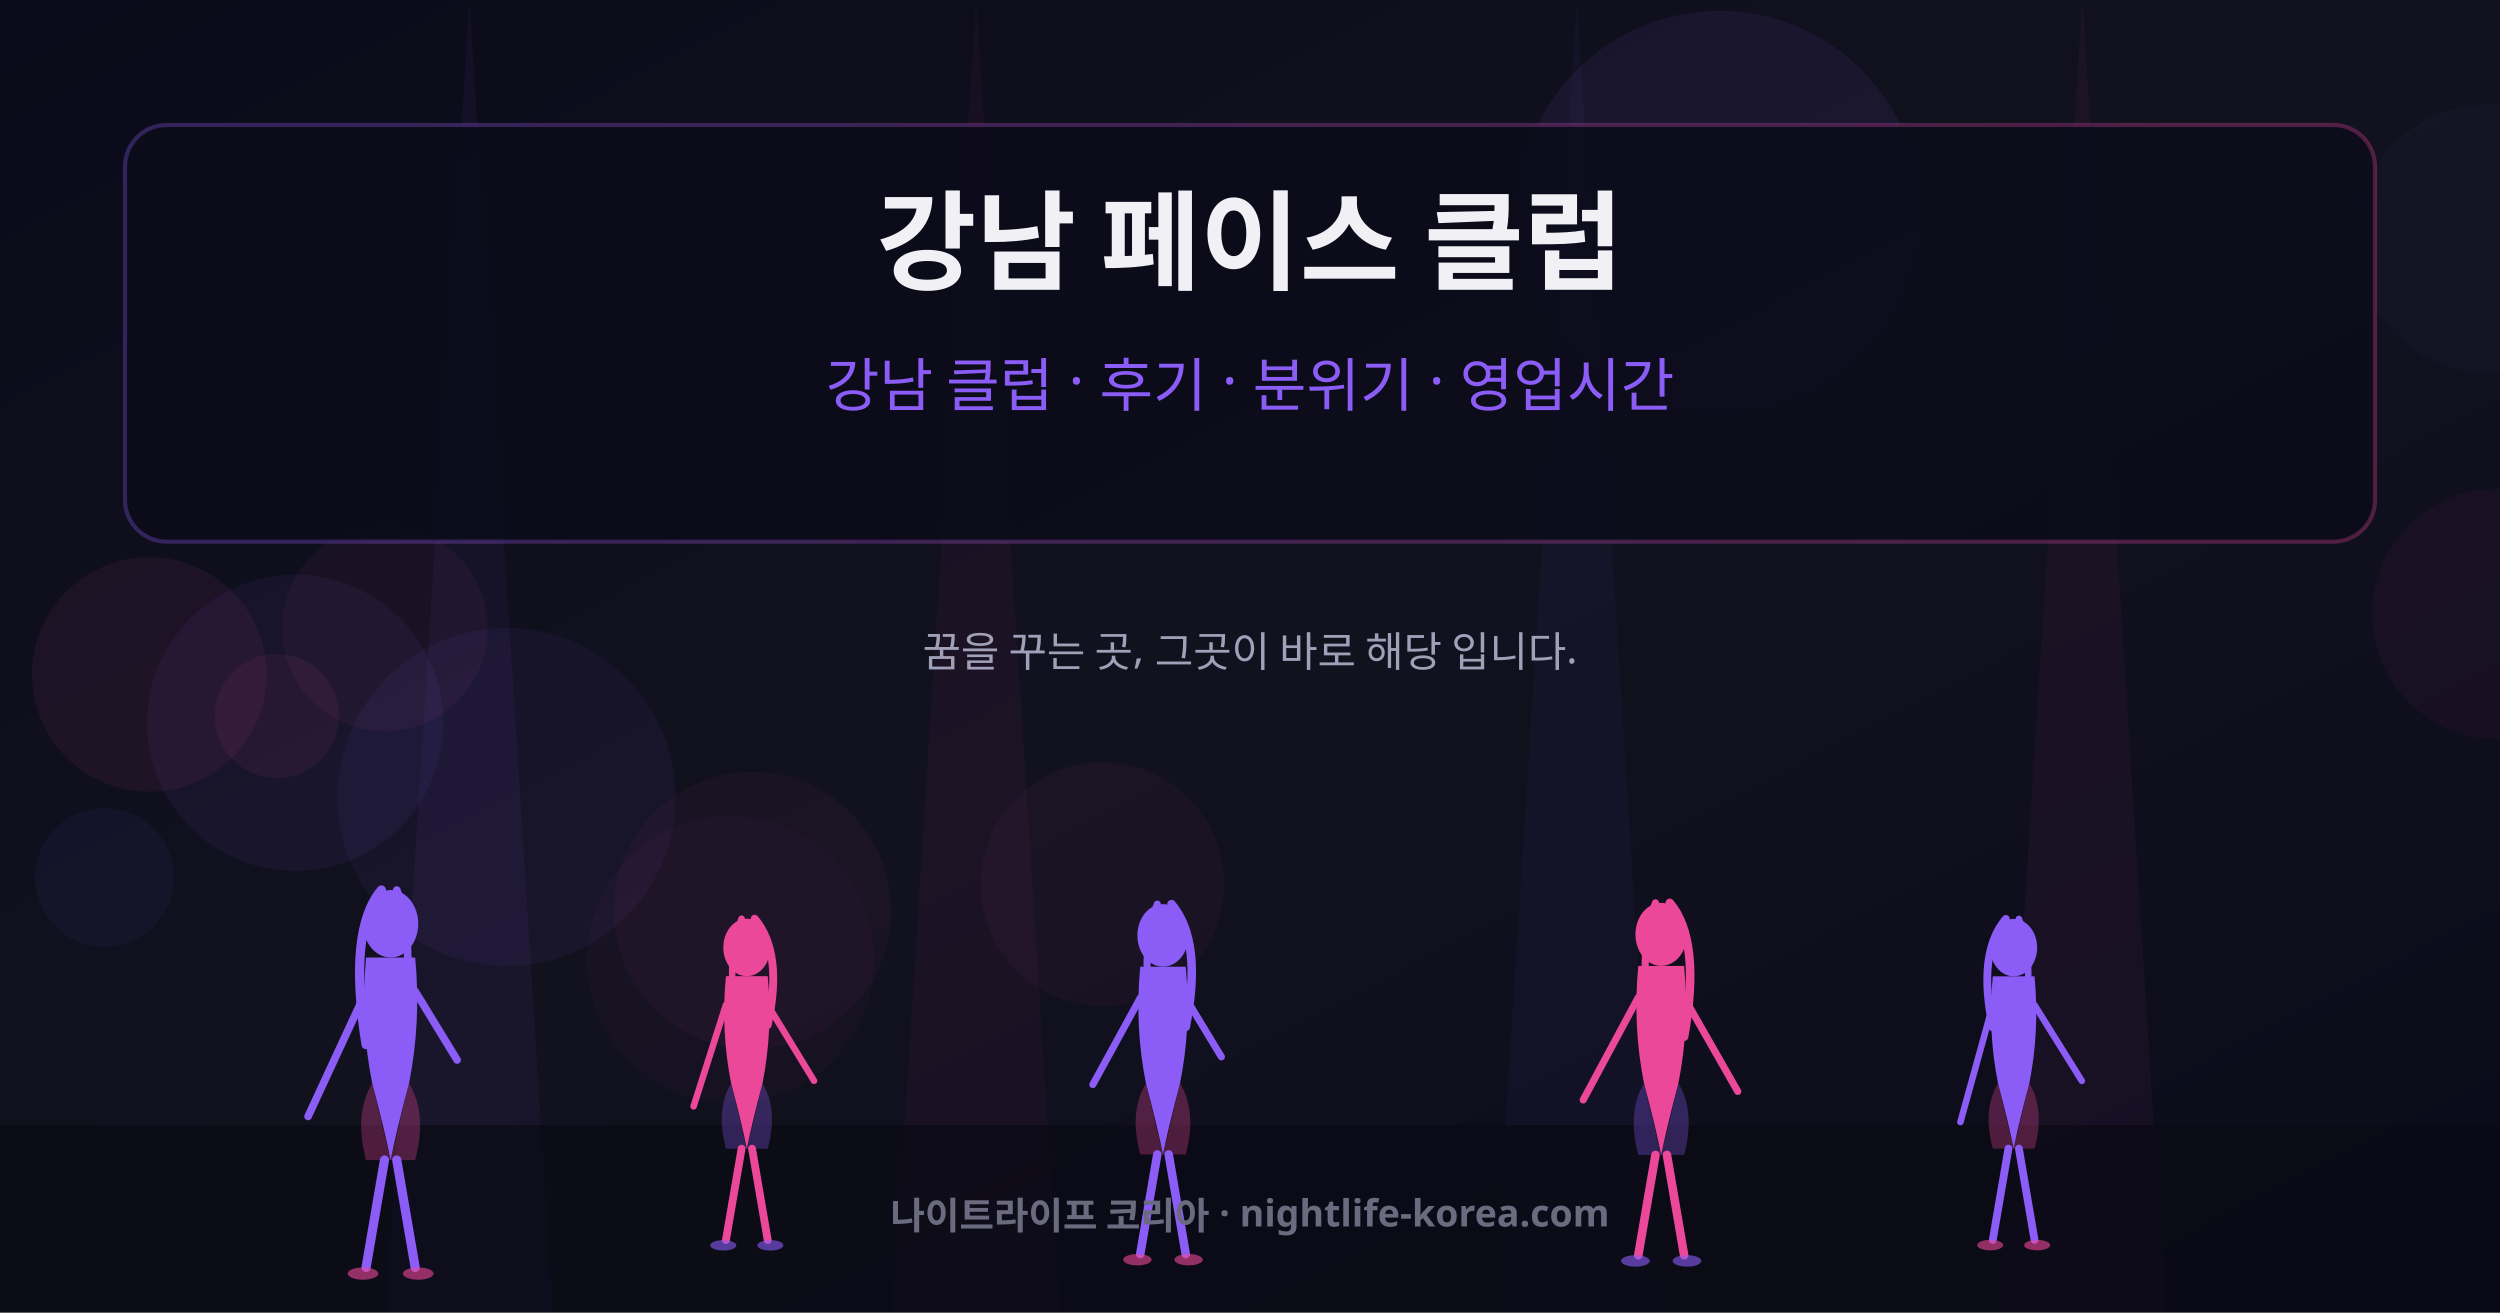
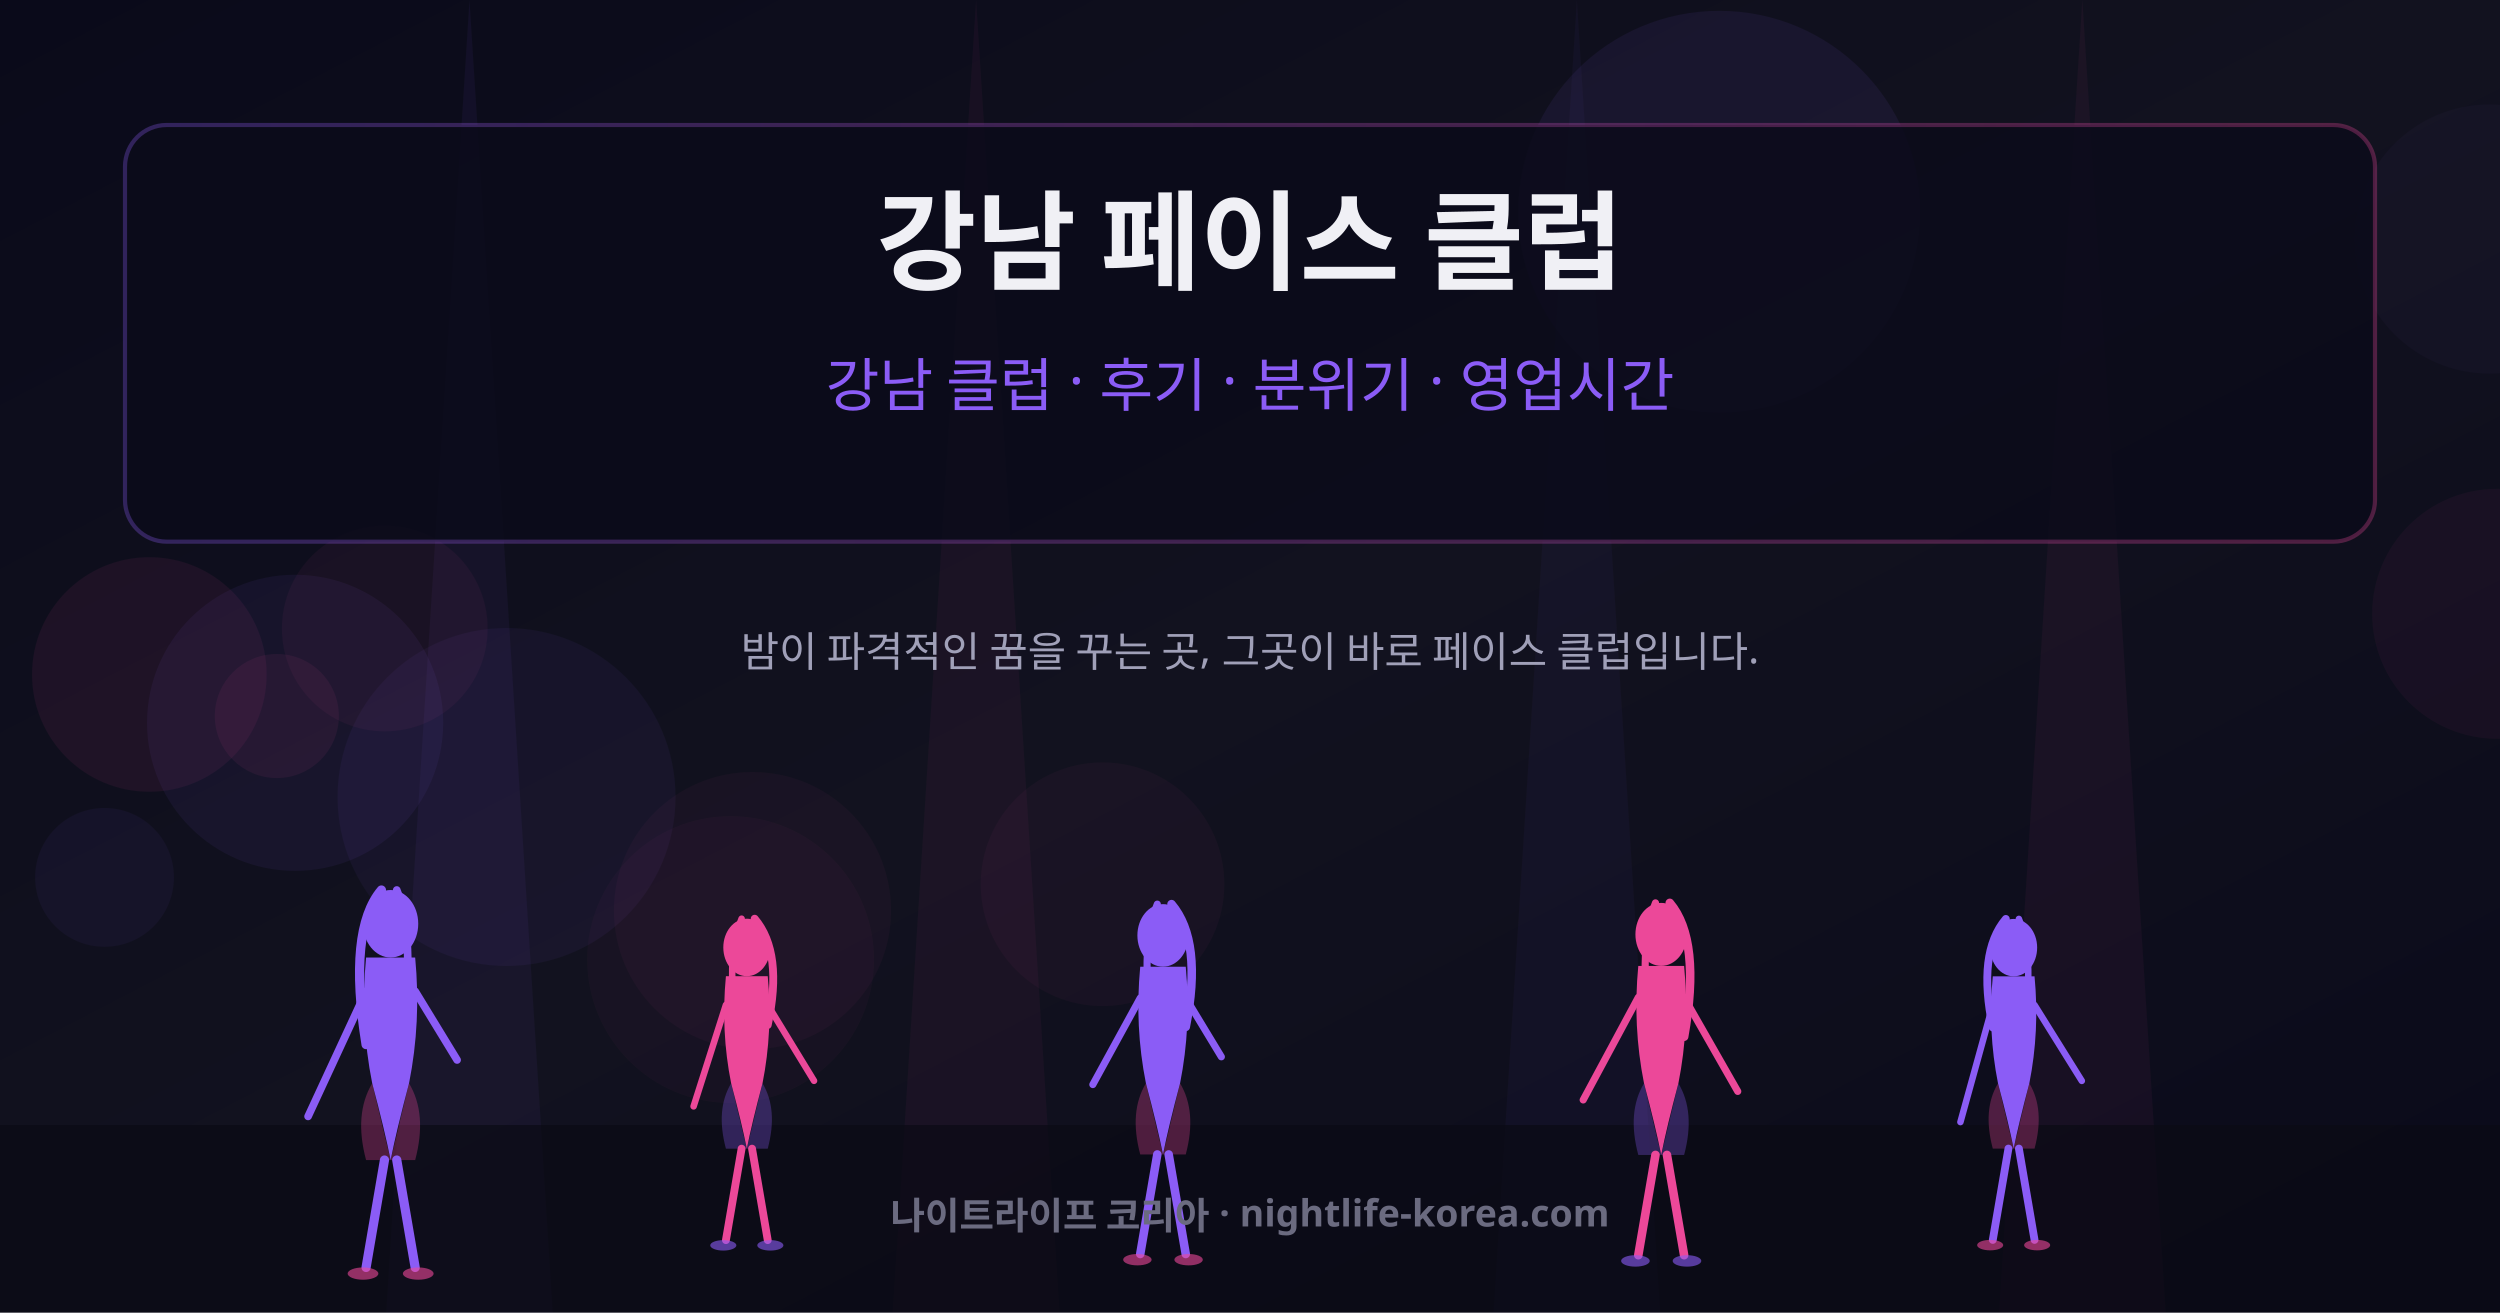
<svg xmlns="http://www.w3.org/2000/svg" viewBox="0 0 1200 630" width="1200" height="630">
  <defs>
    <linearGradient id="ogbg" x1="0%" y1="0%" x2="100%" y2="100%">
      <stop offset="0%" style="stop-color:#0a0a1a" />
      <stop offset="50%" style="stop-color:#12121f" />
      <stop offset="100%" style="stop-color:#0a0a1a" />
    </linearGradient>
    <linearGradient id="ogtxt" x1="0%" y1="0%" x2="100%" y2="0%">
      <stop offset="0%" style="stop-color:#8b5cf6" />
      <stop offset="100%" style="stop-color:#ec4899" />
    </linearGradient>
  </defs>
  <rect width="1200" height="630" fill="url(#ogbg)" />
  <polygon points="225.351,0 185.351,630 265.351,630" fill="#8b5cf6" opacity="0.058" />
  <polygon points="468.526,0 428.526,630 508.526,630" fill="#ec4899" opacity="0.05" />
  <polygon points="756.896,0 716.896,630 796.896,630" fill="#8b5cf6" opacity="0.042" />
  <polygon points="999.525,0 959.525,630 1039.525,630" fill="#ec4899" opacity="0.052" />
  <circle cx="71.676" cy="323.745" r="56.304" fill="#ec4899" opacity="0.071" />
  <circle cx="141.66" cy="346.951" r="71.064" fill="#8b5cf6" opacity="0.069" />
  <circle cx="825.258" cy="101.673" r="96.47" fill="#8b5cf6" opacity="0.075" />
  <circle cx="243.135" cy="382.559" r="81.121" fill="#8b5cf6" opacity="0.057" />
  <circle cx="1198.642" cy="294.616" r="59.99" fill="#ec4899" opacity="0.048" />
  <circle cx="132.882" cy="343.695" r="29.773" fill="#ec4899" opacity="0.072" />
  <circle cx="50.168" cy="421.139" r="33.317" fill="#8b5cf6" opacity="0.053" />
  <circle cx="350.689" cy="460.591" r="68.828" fill="#ec4899" opacity="0.033" />
  <circle cx="361.187" cy="437.083" r="66.506" fill="#ec4899" opacity="0.041" />
  <circle cx="1194.919" cy="114.735" r="64.588" fill="#8b5cf6" opacity="0.03" />
  <circle cx="184.692" cy="301.659" r="49.38" fill="#ec4899" opacity="0.054" />
  <circle cx="529.213" cy="424.436" r="58.464" fill="#ec4899" opacity="0.041" />
  <rect x="0" y="540" width="1200" height="90" fill="#0a0a14" opacity="0.7" />
  <g transform="translate(187.4982,520) scale(1.472878)">
    <ellipse cx="0" cy="-52" rx="9" ry="11" fill="#8b5cf6" />
    <path d="M-3,-63 Q-14,-50 -8,-12.636" stroke="#8b5cf6" stroke-width="3" fill="none" stroke-linecap="round" />
    <path d="M2,-63 Q8,-48 4,-15.636" stroke="#8b5cf6" stroke-width="2.5" fill="none" stroke-linecap="round" />
    <path d="M-8,-41 Q-10,-20 -6,0 Q-2,15 0,25 Q2,15 6,0 Q10,-20 8,-41 Z" fill="#8b5cf6" />
    <path d="M-6,0 Q-12,10 -8,25 L0,25 Z" fill="#ec4899" opacity="0.3" />
    <path d="M6,0 Q12,10 8,25 L0,25 Z" fill="#ec4899" opacity="0.3" />
    <line x1="-2" y1="25" x2="-8" y2="60" stroke="#8b5cf6" stroke-width="3" stroke-linecap="round" />
    <line x1="2" y1="25" x2="8" y2="60" stroke="#8b5cf6" stroke-width="3" stroke-linecap="round" />
    <ellipse cx="-9" cy="62" rx="5" ry="2" fill="#ec4899" opacity="0.6" />
    <ellipse cx="9" cy="62" rx="5" ry="2" fill="#ec4899" opacity="0.6" />
    <line x1="-8" y1="-30" x2="-26.898" y2="10.775" stroke="#8b5cf6" stroke-width="2.5" stroke-linecap="round" />
    <line x1="8" y1="-30" x2="21.661" y2="-7.617" stroke="#8b5cf6" stroke-width="2.5" stroke-linecap="round" />
  </g>
  <g transform="translate(358.4752,520) scale(1.254316)">
    <ellipse cx="0" cy="-52" rx="9" ry="11" fill="#ec4899" />
    <path d="M3,-63 Q14,-50 8,-22.32" stroke="#ec4899" stroke-width="3" fill="none" stroke-linecap="round" />
    <path d="M-2,-63 Q-8,-48 -4,-25.32" stroke="#ec4899" stroke-width="2.5" fill="none" stroke-linecap="round" />
    <path d="M-8,-41 Q-10,-20 -6,0 Q-2,15 0,25 Q2,15 6,0 Q10,-20 8,-41 Z" fill="#ec4899" />
    <path d="M-6,0 Q-12,10 -8,25 L0,25 Z" fill="#8b5cf6" opacity="0.3" />
    <path d="M6,0 Q12,10 8,25 L0,25 Z" fill="#8b5cf6" opacity="0.3" />
    <line x1="-2" y1="25" x2="-8" y2="60" stroke="#ec4899" stroke-width="3" stroke-linecap="round" />
    <line x1="2" y1="25" x2="8" y2="60" stroke="#ec4899" stroke-width="3" stroke-linecap="round" />
    <ellipse cx="-9" cy="62" rx="5" ry="2" fill="#8b5cf6" opacity="0.6" />
    <ellipse cx="9" cy="62" rx="5" ry="2" fill="#8b5cf6" opacity="0.6" />
    <line x1="-8" y1="-30" x2="-20.37" y2="8.818" stroke="#ec4899" stroke-width="2.5" stroke-linecap="round" />
    <line x1="8" y1="-30" x2="25.715" y2="-0.965" stroke="#ec4899" stroke-width="2.5" stroke-linecap="round" />
  </g>
  <g transform="translate(558.2358,520) scale(1.365352)">
    <ellipse cx="0" cy="-52" rx="9" ry="11" fill="#8b5cf6" />
    <path d="M3,-63 Q14,-50 8,-19.835" stroke="#8b5cf6" stroke-width="3" fill="none" stroke-linecap="round" />
    <path d="M-2,-63 Q-8,-48 -4,-22.835" stroke="#8b5cf6" stroke-width="2.5" fill="none" stroke-linecap="round" />
    <path d="M-8,-41 Q-10,-20 -6,0 Q-2,15 0,25 Q2,15 6,0 Q10,-20 8,-41 Z" fill="#8b5cf6" />
    <path d="M-6,0 Q-12,10 -8,25 L0,25 Z" fill="#ec4899" opacity="0.3" />
    <path d="M6,0 Q12,10 8,25 L0,25 Z" fill="#ec4899" opacity="0.3" />
    <line x1="-2" y1="25" x2="-8" y2="60" stroke="#8b5cf6" stroke-width="3" stroke-linecap="round" />
    <line x1="2" y1="25" x2="8" y2="60" stroke="#8b5cf6" stroke-width="3" stroke-linecap="round" />
    <ellipse cx="-9" cy="62" rx="5" ry="2" fill="#ec4899" opacity="0.6" />
    <ellipse cx="9" cy="62" rx="5" ry="2" fill="#ec4899" opacity="0.6" />
    <line x1="-8" y1="-30" x2="-24.667" y2="0.432" stroke="#8b5cf6" stroke-width="2.5" stroke-linecap="round" />
    <line x1="8" y1="-30" x2="20.518" y2="-9.327" stroke="#8b5cf6" stroke-width="2.5" stroke-linecap="round" />
  </g>
  <g transform="translate(797.3784,520) scale(1.374813)">
    <ellipse cx="0" cy="-52" rx="9" ry="11" fill="#ec4899" />
    <path d="M3,-63 Q14,-50 8,-16.283" stroke="#ec4899" stroke-width="3" fill="none" stroke-linecap="round" />
    <path d="M-2,-63 Q-8,-48 -4,-19.283" stroke="#ec4899" stroke-width="2.5" fill="none" stroke-linecap="round" />
    <path d="M-8,-41 Q-10,-20 -6,0 Q-2,15 0,25 Q2,15 6,0 Q10,-20 8,-41 Z" fill="#ec4899" />
    <path d="M-6,0 Q-12,10 -8,25 L0,25 Z" fill="#8b5cf6" opacity="0.3" />
    <path d="M6,0 Q12,10 8,25 L0,25 Z" fill="#8b5cf6" opacity="0.3" />
    <line x1="-2" y1="25" x2="-8" y2="60" stroke="#ec4899" stroke-width="3" stroke-linecap="round" />
    <line x1="2" y1="25" x2="8" y2="60" stroke="#ec4899" stroke-width="3" stroke-linecap="round" />
    <ellipse cx="-9" cy="62" rx="5" ry="2" fill="#8b5cf6" opacity="0.6" />
    <ellipse cx="9" cy="62" rx="5" ry="2" fill="#8b5cf6" opacity="0.6" />
    <line x1="-8" y1="-30" x2="-27.237" y2="5.795" stroke="#ec4899" stroke-width="2.5" stroke-linecap="round" />
    <line x1="8" y1="-30" x2="26.721" y2="2.81" stroke="#ec4899" stroke-width="2.5" stroke-linecap="round" />
  </g>
  <g transform="translate(966.5579,520) scale(1.252617)">
    <ellipse cx="0" cy="-52" rx="9" ry="11" fill="#8b5cf6" />
    <path d="M-3,-63 Q-14,-50 -8,-21.394" stroke="#8b5cf6" stroke-width="3" fill="none" stroke-linecap="round" />
    <path d="M2,-63 Q8,-48 4,-24.394" stroke="#8b5cf6" stroke-width="2.5" fill="none" stroke-linecap="round" />
    <path d="M-8,-41 Q-10,-20 -6,0 Q-2,15 0,25 Q2,15 6,0 Q10,-20 8,-41 Z" fill="#8b5cf6" />
    <path d="M-6,0 Q-12,10 -8,25 L0,25 Z" fill="#ec4899" opacity="0.3" />
    <path d="M6,0 Q12,10 8,25 L0,25 Z" fill="#ec4899" opacity="0.3" />
    <line x1="-2" y1="25" x2="-8" y2="60" stroke="#8b5cf6" stroke-width="3" stroke-linecap="round" />
    <line x1="2" y1="25" x2="8" y2="60" stroke="#8b5cf6" stroke-width="3" stroke-linecap="round" />
    <ellipse cx="-9" cy="62" rx="5" ry="2" fill="#ec4899" opacity="0.6" />
    <ellipse cx="9" cy="62" rx="5" ry="2" fill="#ec4899" opacity="0.6" />
    <line x1="-8" y1="-30" x2="-20.405" y2="14.844" stroke="#8b5cf6" stroke-width="2.5" stroke-linecap="round" />
    <line x1="8" y1="-30" x2="26.117" y2="-0.94" stroke="#8b5cf6" stroke-width="2.5" stroke-linecap="round" />
  </g>
  <rect x="60" y="60" width="1080" height="200" rx="20" fill="#0a0a1a" opacity="0.85" />
  <rect x="60" y="60" width="1080" height="200" rx="20" fill="none" stroke="url(#ogtxt)" stroke-width="2" opacity="0.3" />
  <text x="600" y="135" text-anchor="middle" font-family="'Noto Sans KR',sans-serif" font-size="52" font-weight="800" fill="#f0f0f5">강남 페이스 클럽</text>
  <text x="600" y="195" text-anchor="middle" font-family="'Noto Sans KR',sans-serif" font-size="28" font-weight="500" fill="#8b5cf6">강남 클럽 · 후기 · 분위기 · 영업시간</text>
  <rect x="60" y="290" width="auto" height="40" rx="20" fill="#8b5cf6" opacity="0.15" />
-   <text x="600" y="320" text-anchor="middle" font-family="'Noto Sans KR',sans-serif" font-size="20" fill="#a0a0b8">꿈을 꾸는 곳, 그곳이 바로 해당 입니다.</text>
+   <text x="600" y="320" text-anchor="middle" font-family="'Noto Sans KR',sans-serif" font-size="20" fill="#a0a0b8">밤이 파격적인 꿈을 꾸는 곳, 그곳이 바로 페이스 클럽입니다.</text>
  <text x="600" y="590" text-anchor="middle" font-family="'Noto Sans KR',sans-serif" font-size="18" font-weight="600" fill="#6b6b80">나이트라이프 코리아 · nightlife-korea.com</text>
</svg>
